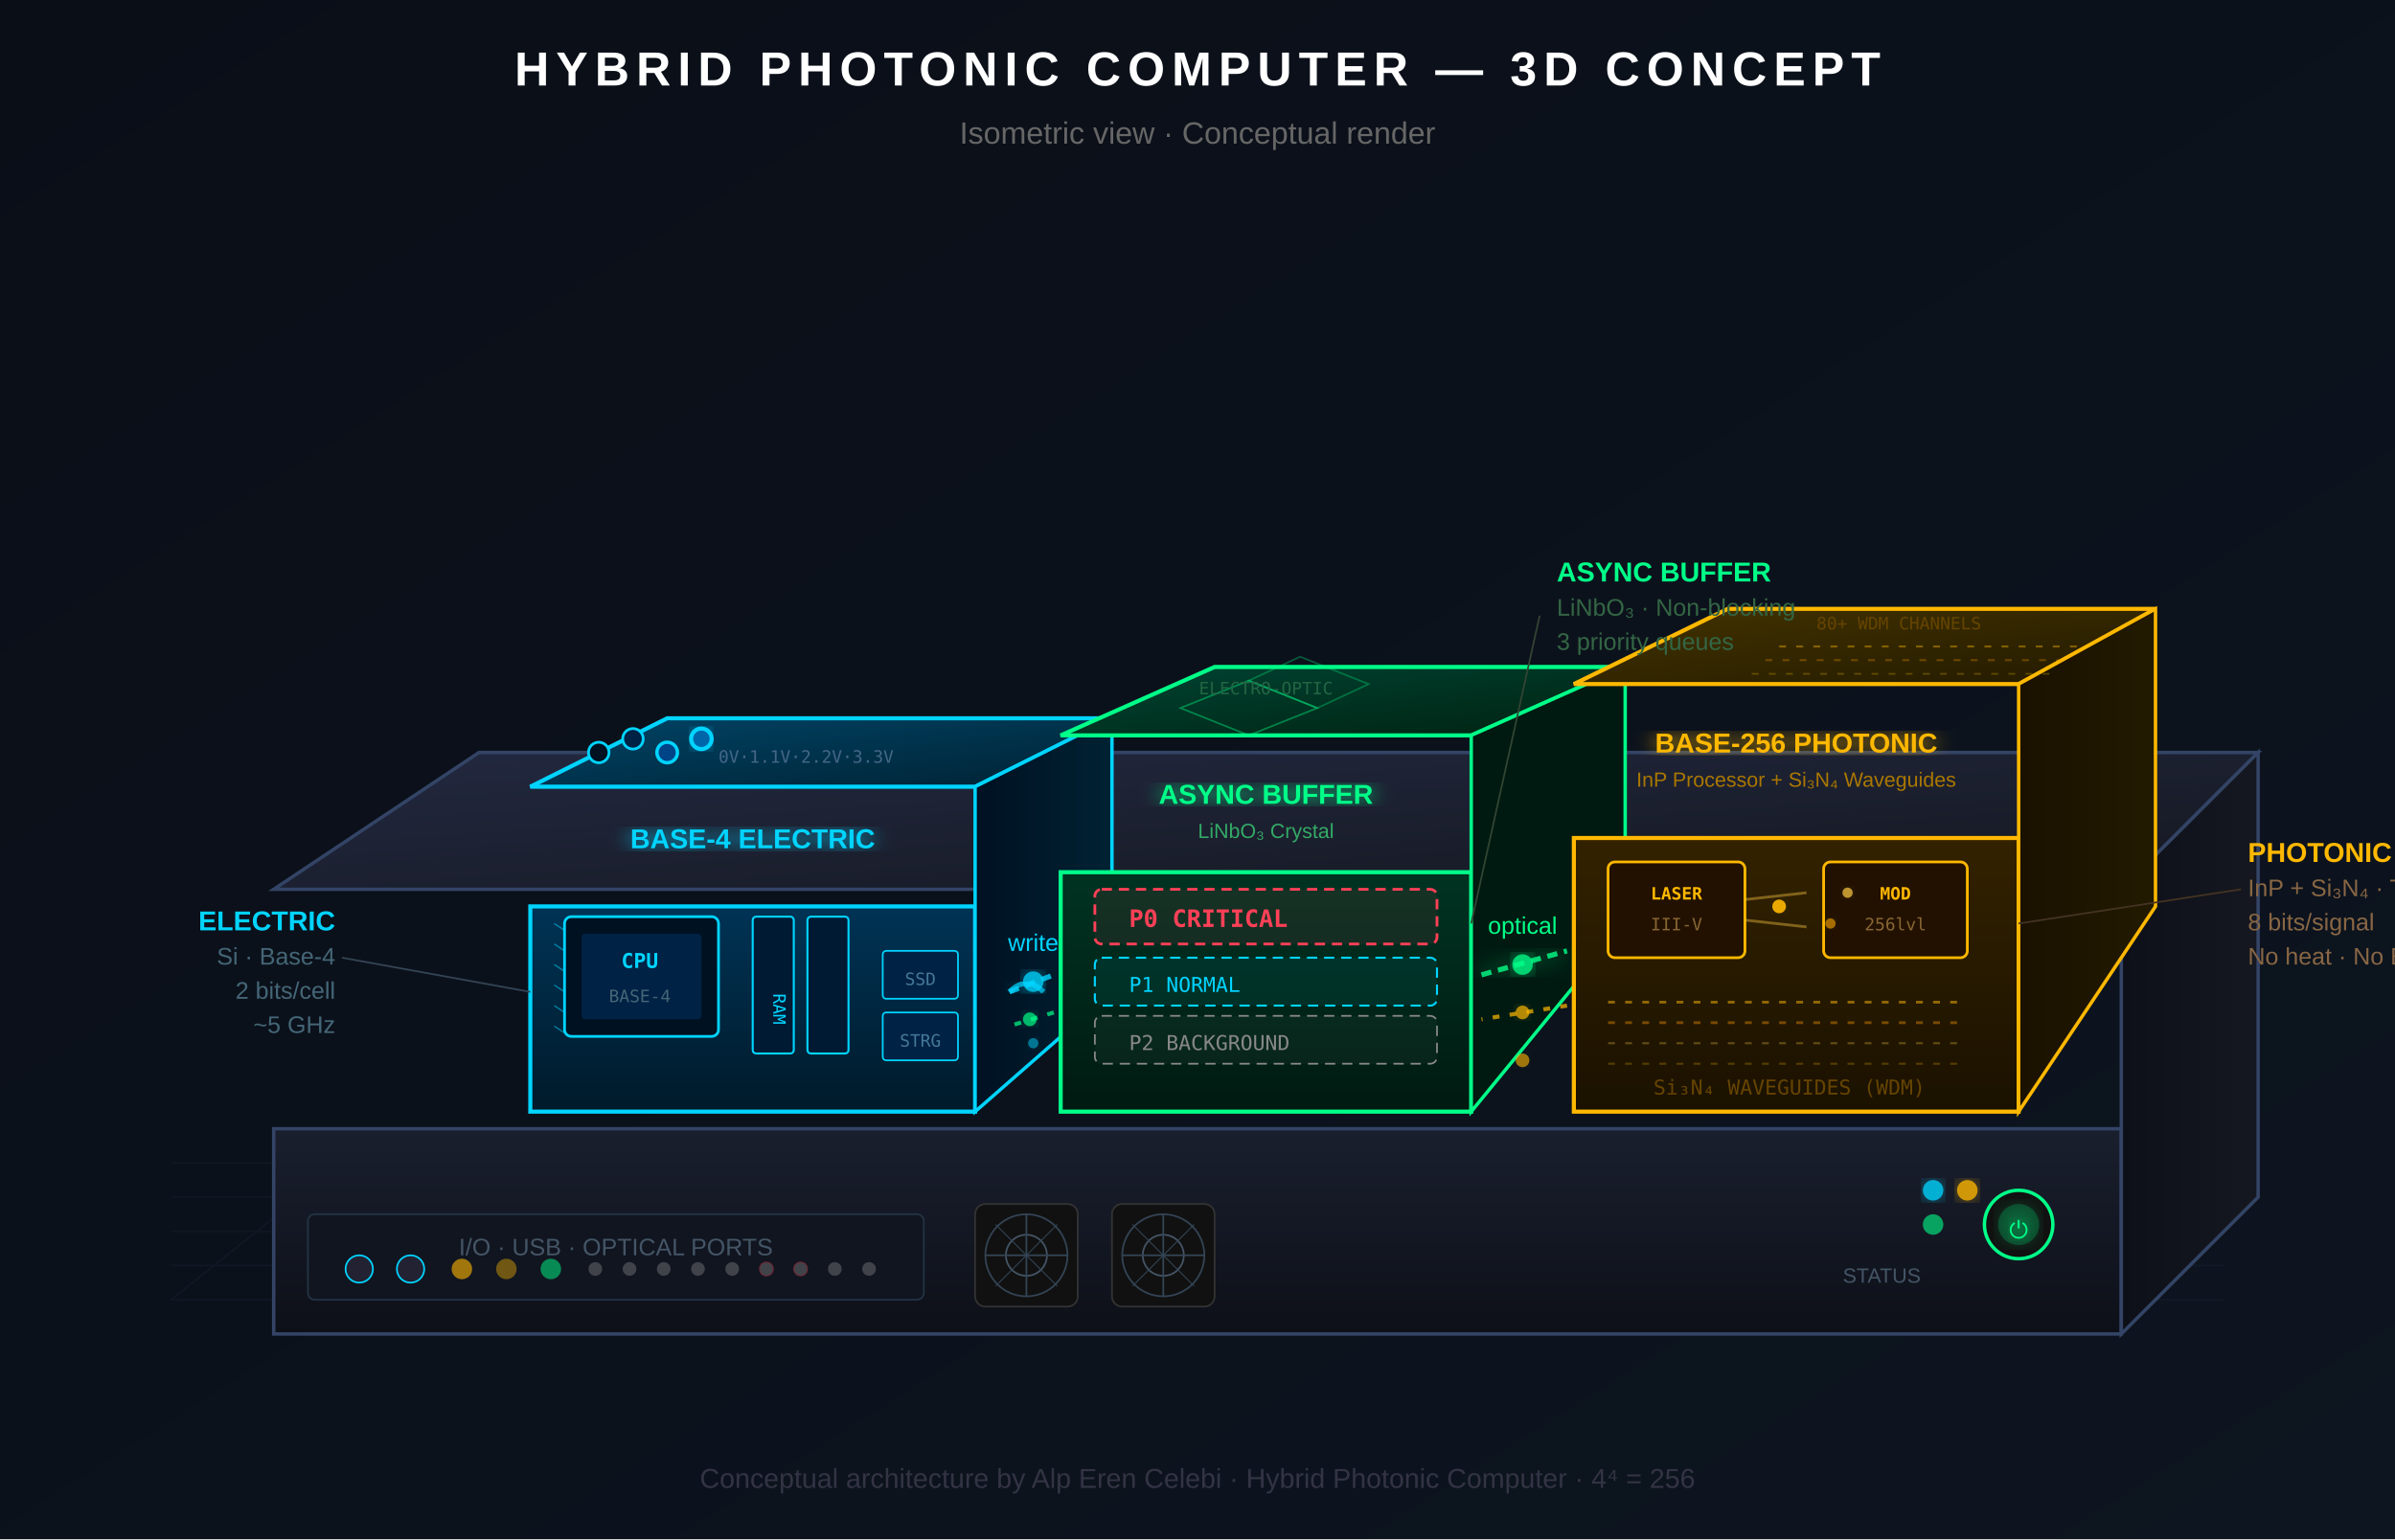
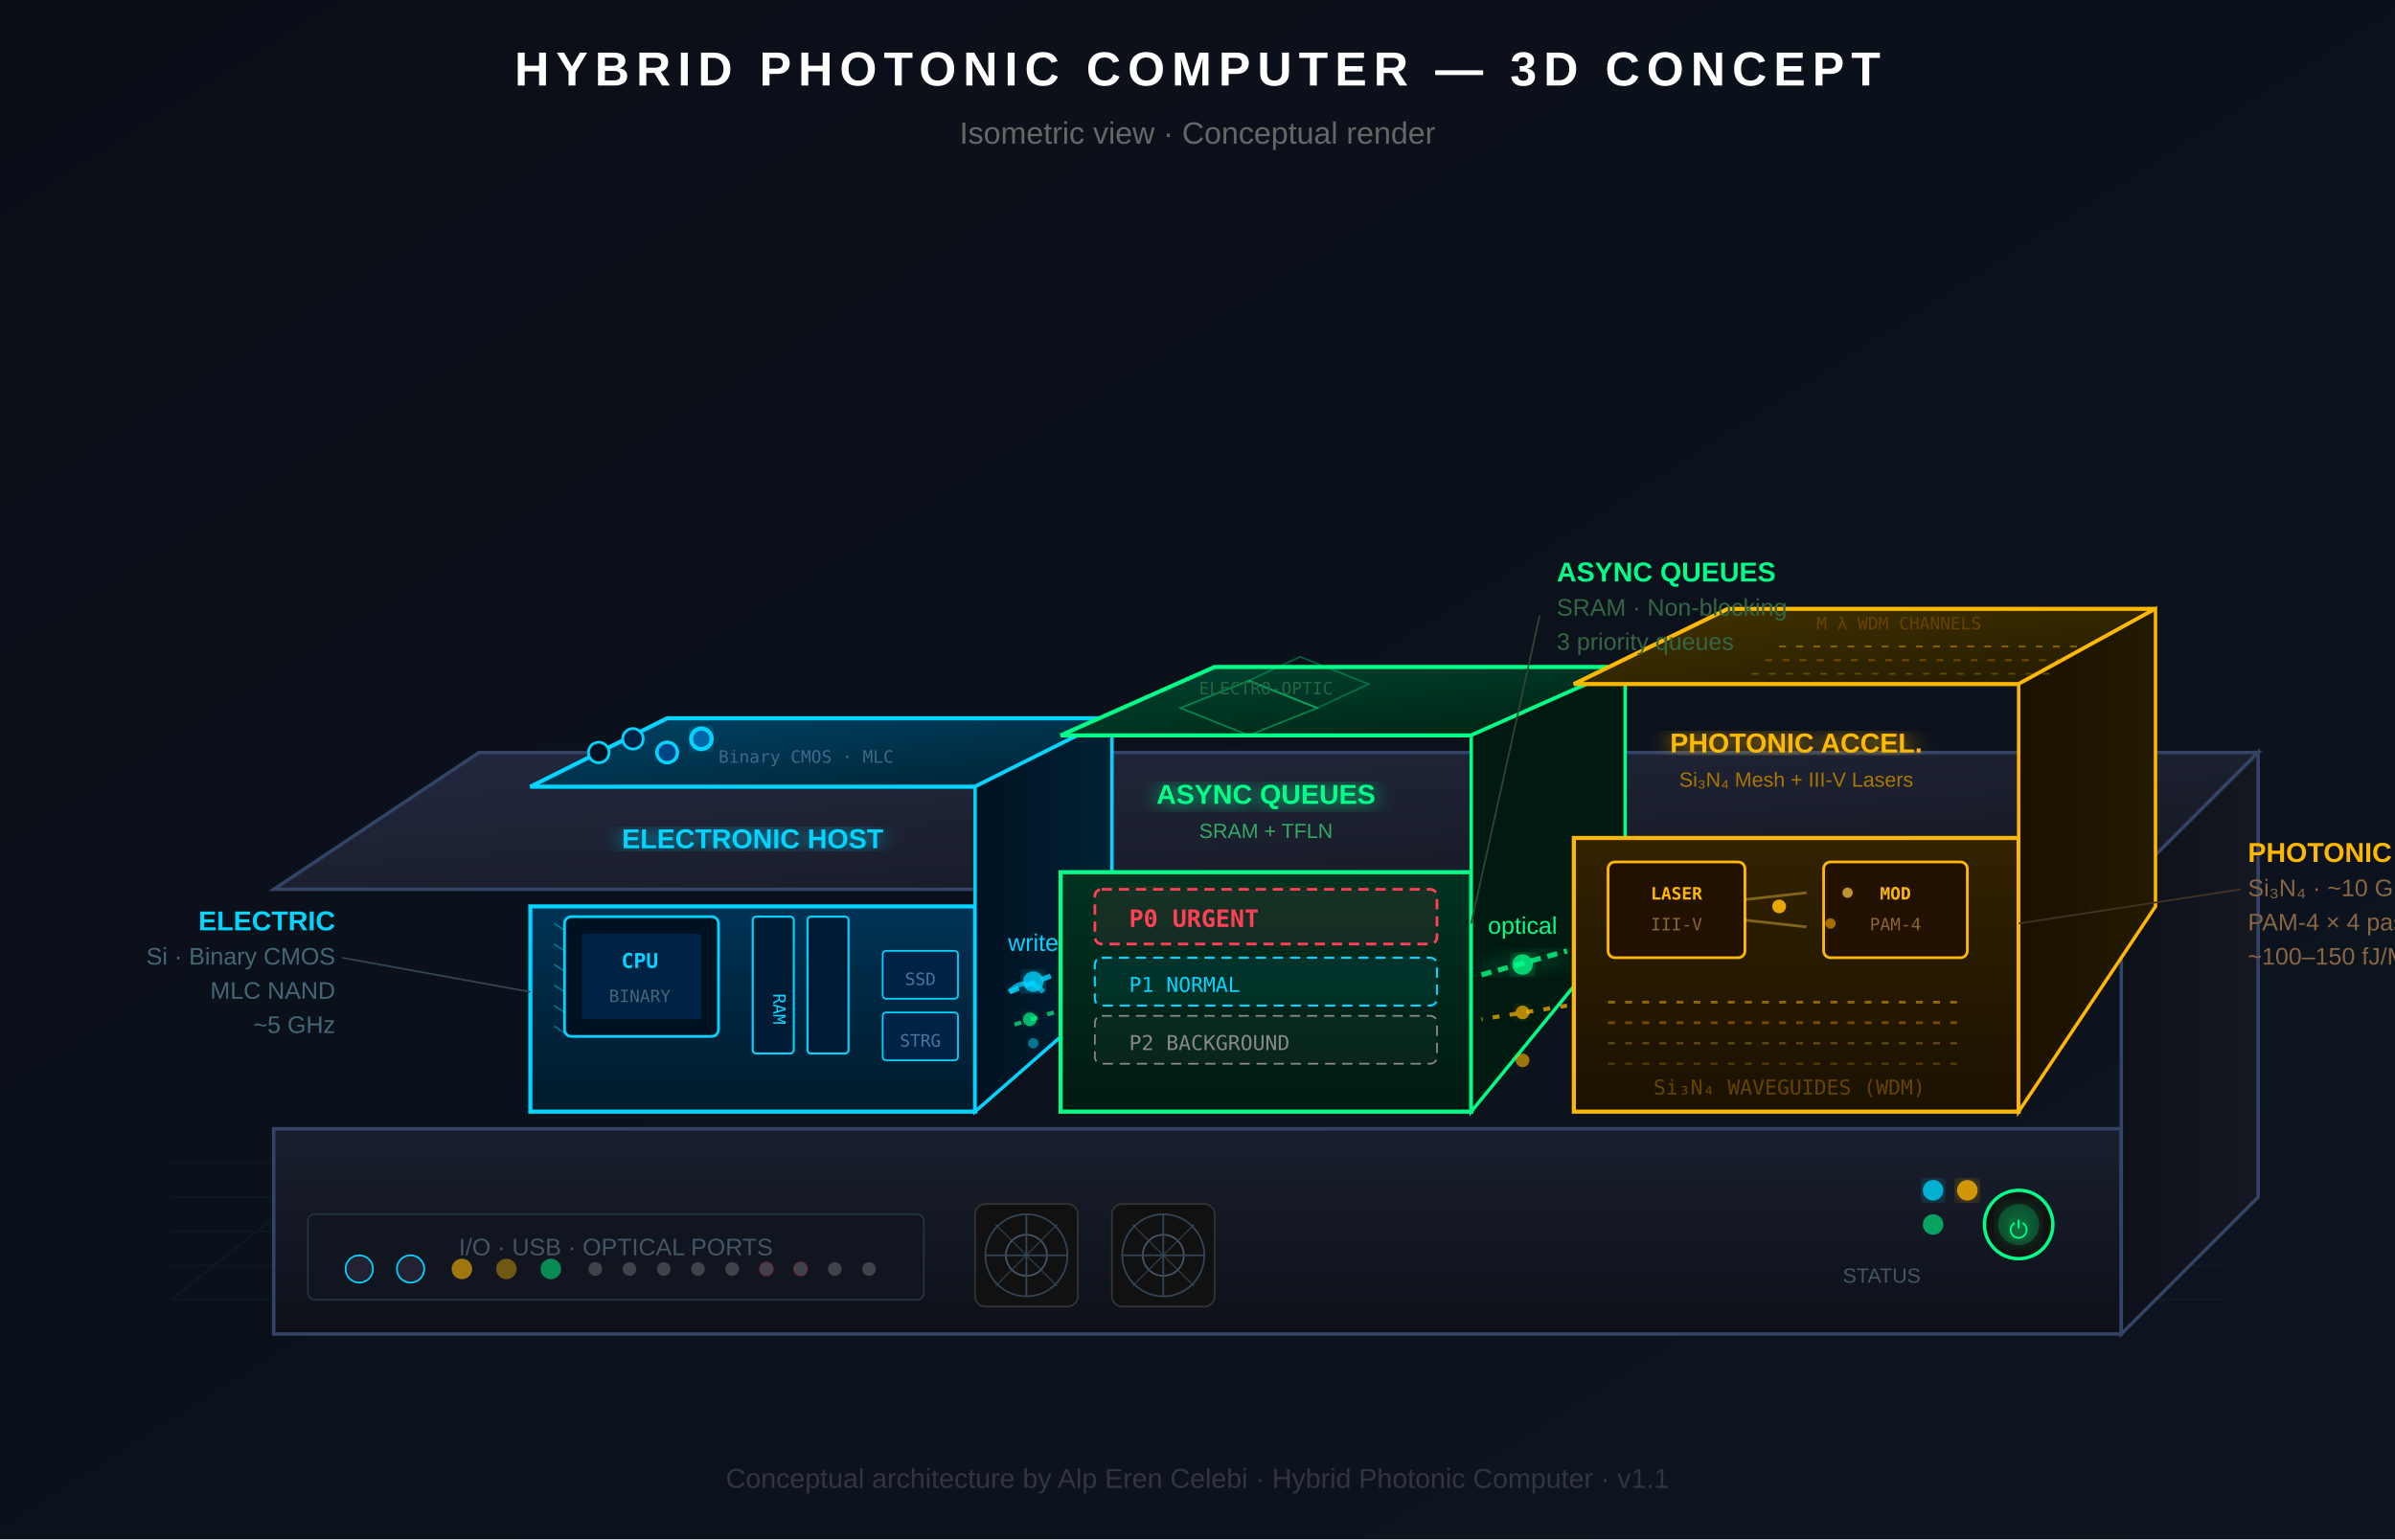
<svg xmlns="http://www.w3.org/2000/svg" viewBox="0 0 700 450" width="700" height="450">
  <defs>
    <linearGradient id="bgGrad" x1="0%" y1="0%" x2="100%" y2="100%">
      <stop offset="0%" style="stop-color:#0a0e17" />
      <stop offset="100%" style="stop-color:#0d1520" />
    </linearGradient>
    <linearGradient id="elecFace" x1="0%" y1="0%" x2="0%" y2="100%">
      <stop offset="0%" style="stop-color:#003355" />
      <stop offset="100%" style="stop-color:#001a2a" />
    </linearGradient>
    <linearGradient id="elecTop" x1="0%" y1="0%" x2="100%" y2="100%">
      <stop offset="0%" style="stop-color:#004466" />
      <stop offset="100%" style="stop-color:#002233" />
    </linearGradient>
    <linearGradient id="elecSide" x1="0%" y1="0%" x2="100%" y2="0%">
      <stop offset="0%" style="stop-color:#001122" />
      <stop offset="100%" style="stop-color:#002233" />
    </linearGradient>
    <linearGradient id="photFace" x1="0%" y1="0%" x2="0%" y2="100%">
      <stop offset="0%" style="stop-color:#332200" />
      <stop offset="100%" style="stop-color:#1a1100" />
    </linearGradient>
    <linearGradient id="photTop" x1="0%" y1="0%" x2="100%" y2="100%">
      <stop offset="0%" style="stop-color:#443300" />
      <stop offset="100%" style="stop-color:#221a00" />
    </linearGradient>
    <linearGradient id="photSide" x1="0%" y1="0%" x2="100%" y2="0%">
      <stop offset="0%" style="stop-color:#1a1100" />
      <stop offset="100%" style="stop-color:#221a00" />
    </linearGradient>
    <linearGradient id="bufFace" x1="0%" y1="0%" x2="0%" y2="100%">
      <stop offset="0%" style="stop-color:#003322" />
      <stop offset="100%" style="stop-color:#001a11" />
    </linearGradient>
    <linearGradient id="bufTop" x1="0%" y1="0%" x2="100%" y2="100%">
      <stop offset="0%" style="stop-color:#004433" />
      <stop offset="100%" style="stop-color:#002211" />
    </linearGradient>
    <linearGradient id="chassisFace" x1="0%" y1="0%" x2="0%" y2="100%">
      <stop offset="0%" style="stop-color:#1a1f2e" />
      <stop offset="100%" style="stop-color:#0d1018" />
    </linearGradient>
    <linearGradient id="chassisTop" x1="0%" y1="0%" x2="100%" y2="100%">
      <stop offset="0%" style="stop-color:#222840" />
      <stop offset="100%" style="stop-color:#151820" />
    </linearGradient>
    <linearGradient id="chassisSide" x1="0%" y1="0%" x2="100%" y2="0%">
      <stop offset="0%" style="stop-color:#0d1018" />
      <stop offset="100%" style="stop-color:#151820" />
    </linearGradient>
    <filter id="glow">
      <feGaussianBlur stdDeviation="3" result="coloredBlur" />
      <feMerge>
        <feMergeNode in="coloredBlur" />
        <feMergeNode in="SourceGraphic" />
      </feMerge>
    </filter>
    <filter id="softGlow">
      <feGaussianBlur stdDeviation="5" result="coloredBlur" />
      <feMerge>
        <feMergeNode in="coloredBlur" />
        <feMergeNode in="SourceGraphic" />
      </feMerge>
    </filter>
  </defs>
  <rect width="700" height="450" fill="url(#bgGrad)" />
  <g opacity="0.12" stroke="#334466" stroke-width="0.5">
    <line x1="50" y1="380" x2="650" y2="380" />
    <line x1="50" y1="370" x2="650" y2="370" />
    <line x1="50" y1="360" x2="650" y2="360" />
    <line x1="50" y1="350" x2="650" y2="350" />
    <line x1="50" y1="340" x2="650" y2="340" />
    <line x1="100" y1="340" x2="50" y2="380" />
    <line x1="200" y1="340" x2="100" y2="390" />
    <line x1="300" y1="340" x2="200" y2="390" />
    <line x1="400" y1="340" x2="300" y2="390" />
    <line x1="500" y1="340" x2="400" y2="390" />
    <line x1="600" y1="340" x2="500" y2="390" />
    <line x1="650" y1="350" x2="600" y2="390" />
  </g>
  <text x="350" y="25" text-anchor="middle" fill="#ffffff" font-family="Segoe UI, Helvetica Neue, Arial, sans-serif" font-size="14" font-weight="700" letter-spacing="2">HYBRID PHOTONIC COMPUTER — 3D CONCEPT</text>
  <text x="350" y="42" text-anchor="middle" fill="#666666" font-family="Segoe UI, Helvetica Neue, Arial, sans-serif" font-size="9">Isometric view · Conceptual render</text>
  <polygon points="80,330 620,330 620,390 80,390" fill="url(#chassisFace)" stroke="#334466" stroke-width="1" />
  <polygon points="80,260 140,220 660,220 620,260" fill="url(#chassisTop)" stroke="#334466" stroke-width="1" />
  <polygon points="620,260 660,220 660,350 620,390" fill="url(#chassisSide)" stroke="#334466" stroke-width="1" />
  <rect x="90" y="355" width="180" height="25" rx="2" fill="#111520" stroke="#223344" stroke-width="0.5" />
  <text x="180" y="367" text-anchor="middle" fill="#445566" font-family="Segoe UI, Helvetica Neue, Arial, sans-serif" font-size="7">I/O · USB · OPTICAL PORTS</text>
  <circle cx="105" cy="371" r="4" fill="#222233" stroke="#00d4ff" stroke-width="0.5" />
  <circle cx="120" cy="371" r="4" fill="#222233" stroke="#00d4ff" stroke-width="0.5" />
  <circle cx="135" cy="371" r="3" fill="#ffb800" opacity="0.6" />
  <circle cx="148" cy="371" r="3" fill="#ffb800" opacity="0.4" />
  <circle cx="161" cy="371" r="3" fill="#00ff88" opacity="0.5" />
  <circle cx="174" cy="371" r="2" fill="#888888" opacity="0.4" />
  <circle cx="184" cy="371" r="2" fill="#888888" opacity="0.4" />
  <circle cx="194" cy="371" r="2" fill="#888888" opacity="0.4" />
  <circle cx="204" cy="371" r="2" fill="#888888" opacity="0.4" />
  <circle cx="214" cy="371" r="2" fill="#888888" opacity="0.4" />
  <circle cx="224" cy="371" r="2" fill="#888888" stroke="#ff4057" stroke-width="0.3" opacity="0.4" />
  <circle cx="234" cy="371" r="2" fill="#888888" stroke="#ff4057" stroke-width="0.3" opacity="0.4" />
  <circle cx="244" cy="371" r="2" fill="#888888" opacity="0.4" />
  <circle cx="254" cy="371" r="2" fill="#888888" opacity="0.4" />
  <rect x="285" y="352" width="30" height="30" rx="3" fill="#111111" stroke="#333333" stroke-width="0.5" />
  <circle cx="300" cy="367" r="12" fill="none" stroke="#334455" stroke-width="0.5" />
  <circle cx="300" cy="367" r="6" fill="none" stroke="#445566" stroke-width="0.5" />
  <line x1="300" y1="355" x2="300" y2="379" stroke="#334455" stroke-width="0.5" />
  <line x1="288" y1="367" x2="312" y2="367" stroke="#334455" stroke-width="0.5" />
  <line x1="291" y1="358" x2="309" y2="376" stroke="#334455" stroke-width="0.3" />
  <line x1="309" y1="358" x2="291" y2="376" stroke="#334455" stroke-width="0.3" />
  <rect x="325" y="352" width="30" height="30" rx="3" fill="#111111" stroke="#333333" stroke-width="0.5" />
  <circle cx="340" cy="367" r="12" fill="none" stroke="#334455" stroke-width="0.5" />
  <circle cx="340" cy="367" r="6" fill="none" stroke="#445566" stroke-width="0.5" />
  <line x1="340" y1="355" x2="340" y2="379" stroke="#334455" stroke-width="0.5" />
  <line x1="328" y1="367" x2="352" y2="367" stroke="#334455" stroke-width="0.5" />
  <line x1="331" y1="358" x2="349" y2="376" stroke="#334455" stroke-width="0.3" />
  <line x1="349" y1="358" x2="331" y2="376" stroke="#334455" stroke-width="0.3" />
  <circle cx="590" cy="358" r="10" fill="#111111" stroke="#00ff88" stroke-width="1" />
  <circle cx="590" cy="358" r="6" fill="#00ff88" fill-opacity="0.2" filter="url(#glow)" />
  <text x="590" y="362" text-anchor="middle" fill="#00ff88" font-family="Consolas, monospace" font-size="7" filter="url(#glow)">⏻</text>
  <circle cx="565" cy="348" r="3" fill="#00d4ff" opacity="0.8" filter="url(#glow)" />
  <circle cx="575" cy="348" r="3" fill="#ffb800" opacity="0.8" filter="url(#glow)" />
  <circle cx="565" cy="358" r="3" fill="#00ff88" opacity="0.6" />
  <text x="550" y="375" text-anchor="middle" fill="#445566" font-family="Segoe UI, Helvetica Neue, Arial, sans-serif" font-size="6">STATUS</text>
  <polygon points="155,265 285,265 285,325 155,325" fill="url(#elecFace)" stroke="#00d4ff" stroke-width="1.2" />
  <polygon points="155,230 195,210 325,210 285,230" fill="url(#elecTop)" stroke="#00d4ff" stroke-width="1.2" />
  <polygon points="285,230 325,210 325,290 285,325" fill="url(#elecSide)" stroke="#00d4ff" stroke-width="1" />
-   <text x="220" y="248" text-anchor="middle" fill="#00d4ff" font-family="Segoe UI, Helvetica Neue, Arial, sans-serif" font-size="8" font-weight="700" filter="url(#glow)">BASE-4 ELECTRIC</text>
+   <text x="220" y="248" text-anchor="middle" fill="#00d4ff" font-family="Segoe UI, Helvetica Neue, Arial, sans-serif" font-size="8" font-weight="700" filter="url(#glow)">ELECTRONIC HOST</text>
  <rect x="165" y="268" width="45" height="35" rx="2" fill="#001122" stroke="#00d4ff" stroke-width="0.8" />
  <rect x="170" y="273" width="35" height="25" rx="1" fill="#002244" />
  <text x="187" y="283" text-anchor="middle" fill="#00d4ff" font-family="Consolas, monospace" font-size="6" font-weight="700">CPU</text>
-   <text x="187" y="293" text-anchor="middle" fill="#446677" font-family="Consolas, monospace" font-size="5">BASE-4</text>
+   <text x="187" y="293" text-anchor="middle" fill="#446677" font-family="Consolas, monospace" font-size="5">BINARY</text>
  <line x1="165" y1="272" x2="162" y2="270" stroke="#00d4ff" stroke-width="0.4" opacity="0.5" />
  <line x1="165" y1="278" x2="162" y2="276" stroke="#00d4ff" stroke-width="0.4" opacity="0.5" />
  <line x1="165" y1="284" x2="162" y2="282" stroke="#00d4ff" stroke-width="0.4" opacity="0.5" />
  <line x1="165" y1="290" x2="162" y2="288" stroke="#00d4ff" stroke-width="0.4" opacity="0.5" />
  <line x1="165" y1="296" x2="162" y2="294" stroke="#00d4ff" stroke-width="0.4" opacity="0.5" />
  <line x1="165" y1="302" x2="162" y2="300" stroke="#00d4ff" stroke-width="0.4" opacity="0.5" />
  <rect x="220" y="268" width="12" height="40" rx="1" fill="#001a33" stroke="#00d4ff" stroke-width="0.6" />
  <text x="226" y="295" text-anchor="middle" fill="#00d4ff" font-family="Consolas, monospace" font-size="5" transform="rotate(90,226,295)">RAM</text>
  <rect x="236" y="268" width="12" height="40" rx="1" fill="#001a33" stroke="#00d4ff" stroke-width="0.6" />
  <rect x="258" y="278" width="22" height="14" rx="1" fill="#002244" stroke="#00d4ff" stroke-width="0.5" />
  <text x="269" y="288" text-anchor="middle" fill="#447799" font-family="Consolas, monospace" font-size="5">SSD</text>
  <rect x="258" y="296" width="22" height="14" rx="1" fill="#002244" stroke="#00d4ff" stroke-width="0.5" />
  <text x="269" y="306" text-anchor="middle" fill="#447799" font-family="Consolas, monospace" font-size="5">STRG</text>
  <circle cx="175" cy="220" r="3" fill="#001122" stroke="#00d4ff" stroke-width="0.8" />
  <circle cx="185" cy="216" r="3" fill="#002244" stroke="#00d4ff" stroke-width="0.8" />
  <circle cx="195" cy="220" r="3" fill="#004488" stroke="#00d4ff" stroke-width="1" />
  <circle cx="205" cy="216" r="3" fill="#0066aa" stroke="#00d4ff" stroke-width="1.2" filter="url(#glow)" />
-   <text x="210" y="223" fill="#446688" font-family="Consolas, monospace" font-size="5">0V·1.1V·2.2V·3.3V</text>
+   <text x="210" y="223" fill="#446688" font-family="Consolas, monospace" font-size="5">Binary CMOS · MLC</text>
  <polygon points="310,255 430,255 430,325 310,325" fill="url(#bufFace)" stroke="#00ff88" stroke-width="1.2" />
  <polygon points="310,215 355,195 475,195 430,215" fill="url(#bufTop)" stroke="#00ff88" stroke-width="1.2" />
  <polygon points="430,215 475,195 475,270 430,325" fill="#001a11" stroke="#00ff88" stroke-width="1" />
-   <text x="370" y="235" text-anchor="middle" fill="#00ff88" font-family="Segoe UI, Helvetica Neue, Arial, sans-serif" font-size="8" font-weight="700" filter="url(#glow)">ASYNC BUFFER</text>
-   <text x="370" y="245" text-anchor="middle" fill="#33aa66" font-family="Segoe UI, Helvetica Neue, Arial, sans-serif" font-size="6">LiNbO₃ Crystal</text>
+   <text x="370" y="235" text-anchor="middle" fill="#00ff88" font-family="Segoe UI, Helvetica Neue, Arial, sans-serif" font-size="8" font-weight="700" filter="url(#glow)">ASYNC QUEUES</text>
+   <text x="370" y="245" text-anchor="middle" fill="#33aa66" font-family="Segoe UI, Helvetica Neue, Arial, sans-serif" font-size="6">SRAM + TFLN</text>
  <rect x="320" y="260" width="100" height="16" rx="2" fill="#ff405715" stroke="#ff4057" stroke-width="0.8" stroke-dasharray="3,2" />
-   <text x="330" y="271" fill="#ff4057" font-family="Consolas, monospace" font-size="7" font-weight="700">P0 CRITICAL</text>
+   <text x="330" y="271" fill="#ff4057" font-family="Consolas, monospace" font-size="7" font-weight="700">P0 URGENT</text>
  <rect x="320" y="280" width="100" height="14" rx="2" fill="#00d4ff10" stroke="#00d4ff" stroke-width="0.6" stroke-dasharray="3,2" />
  <text x="330" y="290" fill="#00d4ff" font-family="Consolas, monospace" font-size="6">P1 NORMAL</text>
  <rect x="320" y="297" width="100" height="14" rx="2" fill="#88888810" stroke="#888888" stroke-width="0.5" stroke-dasharray="3,2" />
  <text x="330" y="307" fill="#888888" font-family="Consolas, monospace" font-size="6">P2 BACKGROUND</text>
  <polygon points="345,207 365,199 385,207 365,215" fill="none" stroke="#00ff88" stroke-width="0.5" stroke-opacity="0.4" />
  <polygon points="365,199 385,207 400,200 380,192" fill="none" stroke="#00ff88" stroke-width="0.5" stroke-opacity="0.3" />
  <text x="370" y="203" text-anchor="middle" fill="#226644" font-family="Consolas, monospace" font-size="5">ELECTRO-OPTIC</text>
  <polygon points="460,245 590,245 590,325 460,325" fill="url(#photFace)" stroke="#ffb800" stroke-width="1.2" />
  <polygon points="460,200 505,178 630,178 590,200" fill="url(#photTop)" stroke="#ffb800" stroke-width="1.2" />
  <polygon points="590,200 630,178 630,265 590,325" fill="url(#photSide)" stroke="#ffb800" stroke-width="1" />
-   <text x="525" y="220" text-anchor="middle" fill="#ffb800" font-family="Segoe UI, Helvetica Neue, Arial, sans-serif" font-size="8" font-weight="700" filter="url(#glow)">BASE-256 PHOTONIC</text>
-   <text x="525" y="230" text-anchor="middle" fill="#aa7700" font-family="Segoe UI, Helvetica Neue, Arial, sans-serif" font-size="6">InP Processor + Si₃N₄ Waveguides</text>
+   <text x="525" y="220" text-anchor="middle" fill="#ffb800" font-family="Segoe UI, Helvetica Neue, Arial, sans-serif" font-size="8" font-weight="700" filter="url(#glow)">PHOTONIC ACCEL.</text>
+   <text x="525" y="230" text-anchor="middle" fill="#aa7700" font-family="Segoe UI, Helvetica Neue, Arial, sans-serif" font-size="6">Si₃N₄ Mesh + III-V Lasers</text>
  <rect x="470" y="252" width="40" height="28" rx="2" fill="#221100" stroke="#ffb800" stroke-width="0.8" />
  <text x="490" y="263" text-anchor="middle" fill="#ffb800" font-family="Consolas, monospace" font-size="5" font-weight="700">LASER</text>
  <text x="490" y="272" text-anchor="middle" fill="#886633" font-family="Consolas, monospace" font-size="5">III-V</text>
  <line x1="510" y1="266" x2="530" y2="266" stroke="#ffb800" stroke-width="1.5" stroke-opacity="0.6" filter="url(#glow)" />
  <line x1="510" y1="263" x2="528" y2="261" stroke="#ffcc44" stroke-width="0.8" stroke-opacity="0.4" />
  <line x1="510" y1="269" x2="528" y2="271" stroke="#ffcc44" stroke-width="0.8" stroke-opacity="0.4" />
  <rect x="533" y="252" width="42" height="28" rx="2" fill="#221100" stroke="#ffb800" stroke-width="0.8" />
  <text x="554" y="263" text-anchor="middle" fill="#ffb800" font-family="Consolas, monospace" font-size="5" font-weight="700">MOD</text>
-   <text x="554" y="272" text-anchor="middle" fill="#886633" font-family="Consolas, monospace" font-size="5">256lvl</text>
+   <text x="554" y="272" text-anchor="middle" fill="#886633" font-family="Consolas, monospace" font-size="5">PAM-4</text>
  <line x1="470" y1="293" x2="575" y2="293" stroke="#ffb800" stroke-width="0.8" stroke-opacity="0.5" stroke-dasharray="2,3" />
  <line x1="470" y1="299" x2="575" y2="299" stroke="#ff9900" stroke-width="0.8" stroke-opacity="0.4" stroke-dasharray="2,3" />
  <line x1="470" y1="305" x2="575" y2="305" stroke="#ffcc44" stroke-width="0.6" stroke-opacity="0.3" stroke-dasharray="2,3" />
  <line x1="470" y1="311" x2="575" y2="311" stroke="#ffb800" stroke-width="0.6" stroke-opacity="0.25" stroke-dasharray="2,3" />
  <text x="523" y="320" text-anchor="middle" fill="#664400" font-family="Consolas, monospace" font-size="6">Si₃N₄ WAVEGUIDES (WDM)</text>
  <circle cx="520" cy="265" r="2" fill="#ffb800" filter="url(#softGlow)" opacity="0.9" />
  <circle cx="540" cy="261" r="1.5" fill="#ffcc44" filter="url(#glow)" opacity="0.7" />
  <circle cx="535" cy="270" r="1.5" fill="#ffaa00" filter="url(#glow)" opacity="0.6" />
  <line x1="520" y1="189" x2="610" y2="189" stroke="#ffb800" stroke-width="0.6" stroke-opacity="0.4" stroke-dasharray="2,3" />
  <line x1="516" y1="193" x2="606" y2="193" stroke="#ff9900" stroke-width="0.6" stroke-opacity="0.3" stroke-dasharray="2,3" />
  <line x1="512" y1="197" x2="602" y2="197" stroke="#ffcc00" stroke-width="0.5" stroke-opacity="0.25" stroke-dasharray="2,3" />
-   <text x="555" y="184" text-anchor="middle" fill="#664400" font-family="Consolas, monospace" font-size="5">80+ WDM CHANNELS</text>
+   <text x="555" y="184" text-anchor="middle" fill="#664400" font-family="Consolas, monospace" font-size="5">M λ WDM CHANNELS</text>
  <path d="M 295 290 Q 300 285 305 290" stroke="#00d4ff" stroke-width="1.5" fill="none" stroke-opacity="0.7" filter="url(#glow)" />
  <line x1="295" y1="290" x2="308" y2="285" stroke="#00d4ff" stroke-width="1.5" stroke-opacity="0.8" stroke-dasharray="3,2" />
  <circle cx="302" cy="287" r="3" fill="#00d4ff" filter="url(#glow)" opacity="0.8" />
  <text x="302" y="278" text-anchor="middle" fill="#00d4ff" font-family="Segoe UI, Helvetica Neue, Arial, sans-serif" font-size="7">write</text>
  <line x1="308" y1="296" x2="295" y2="300" stroke="#00ff88" stroke-width="1.2" stroke-opacity="0.7" stroke-dasharray="2,3" />
  <circle cx="301" cy="298" r="2" fill="#00ff88" filter="url(#glow)" opacity="0.7" />
  <line x1="433" y1="285" x2="458" y2="278" stroke="#00ff88" stroke-width="1.5" stroke-opacity="0.8" stroke-dasharray="3,2" filter="url(#glow)" />
  <circle cx="445" cy="282" r="3" fill="#00ff88" filter="url(#glow)" opacity="0.8" />
  <text x="445" y="273" text-anchor="middle" fill="#00ff88" font-family="Segoe UI, Helvetica Neue, Arial, sans-serif" font-size="7">optical</text>
  <line x1="458" y1="294" x2="433" y2="298" stroke="#ffb800" stroke-width="1.2" stroke-opacity="0.7" stroke-dasharray="2,3" />
  <circle cx="445" cy="296" r="2" fill="#ffb800" filter="url(#glow)" opacity="0.7" />
  <circle cx="302" cy="305" r="1.5" fill="#00d4ff" filter="url(#glow)" opacity="0.5" />
  <circle cx="445" cy="310" r="2" fill="#ffb800" filter="url(#softGlow)" opacity="0.6" />
  <line x1="155" y1="290" x2="100" y2="280" stroke="#334455" stroke-width="0.5" />
  <text x="98" y="272" text-anchor="end" fill="#00d4ff" font-family="Segoe UI, Helvetica Neue, Arial, sans-serif" font-size="8" font-weight="600">ELECTRIC</text>
-   <text x="98" y="282" text-anchor="end" fill="#446677" font-family="Segoe UI, Helvetica Neue, Arial, sans-serif" font-size="7">Si · Base-4</text>
-   <text x="98" y="292" text-anchor="end" fill="#446677" font-family="Segoe UI, Helvetica Neue, Arial, sans-serif" font-size="7">2 bits/cell</text>
+   <text x="98" y="282" text-anchor="end" fill="#446677" font-family="Segoe UI, Helvetica Neue, Arial, sans-serif" font-size="7">Si · Binary CMOS</text>
+   <text x="98" y="292" text-anchor="end" fill="#446677" font-family="Segoe UI, Helvetica Neue, Arial, sans-serif" font-size="7">MLC NAND</text>
  <text x="98" y="302" text-anchor="end" fill="#446677" font-family="Segoe UI, Helvetica Neue, Arial, sans-serif" font-size="7">~5 GHz</text>
  <line x1="430" y1="270" x2="450" y2="180" stroke="#334433" stroke-width="0.5" />
-   <text x="455" y="170" fill="#00ff88" font-family="Segoe UI, Helvetica Neue, Arial, sans-serif" font-size="8" font-weight="600">ASYNC BUFFER</text>
-   <text x="455" y="180" fill="#336644" font-family="Segoe UI, Helvetica Neue, Arial, sans-serif" font-size="7">LiNbO₃ · Non-blocking</text>
+   <text x="455" y="170" fill="#00ff88" font-family="Segoe UI, Helvetica Neue, Arial, sans-serif" font-size="8" font-weight="600">ASYNC QUEUES</text>
+   <text x="455" y="180" fill="#336644" font-family="Segoe UI, Helvetica Neue, Arial, sans-serif" font-size="7">SRAM · Non-blocking</text>
  <text x="455" y="190" fill="#336644" font-family="Segoe UI, Helvetica Neue, Arial, sans-serif" font-size="7">3 priority queues</text>
  <line x1="590" y1="270" x2="655" y2="260" stroke="#443322" stroke-width="0.5" />
  <text x="657" y="252" fill="#ffb800" font-family="Segoe UI, Helvetica Neue, Arial, sans-serif" font-size="8" font-weight="600">PHOTONIC</text>
-   <text x="657" y="262" fill="#886644" font-family="Segoe UI, Helvetica Neue, Arial, sans-serif" font-size="7">InP + Si₃N₄ · THz</text>
-   <text x="657" y="272" fill="#886644" font-family="Segoe UI, Helvetica Neue, Arial, sans-serif" font-size="7">8 bits/signal</text>
-   <text x="657" y="282" fill="#886644" font-family="Segoe UI, Helvetica Neue, Arial, sans-serif" font-size="7">No heat · No EMI</text>
-   <text x="350" y="435" text-anchor="middle" fill="#333344" font-family="Segoe UI, Helvetica Neue, Arial, sans-serif" font-size="8">Conceptual architecture by Alp Eren Celebi · Hybrid Photonic Computer · 4⁴ = 256</text>
+   <text x="657" y="262" fill="#886644" font-family="Segoe UI, Helvetica Neue, Arial, sans-serif" font-size="7">Si₃N₄ · ~10 GBd</text>
+   <text x="657" y="272" fill="#886644" font-family="Segoe UI, Helvetica Neue, Arial, sans-serif" font-size="7">PAM-4 × 4 passes</text>
+   <text x="657" y="282" fill="#886644" font-family="Segoe UI, Helvetica Neue, Arial, sans-serif" font-size="7">~100–150 fJ/MAC</text>
+   <text x="350" y="435" text-anchor="middle" fill="#333344" font-family="Segoe UI, Helvetica Neue, Arial, sans-serif" font-size="8">Conceptual architecture by Alp Eren Celebi · Hybrid Photonic Computer · v1.1</text>
</svg>
